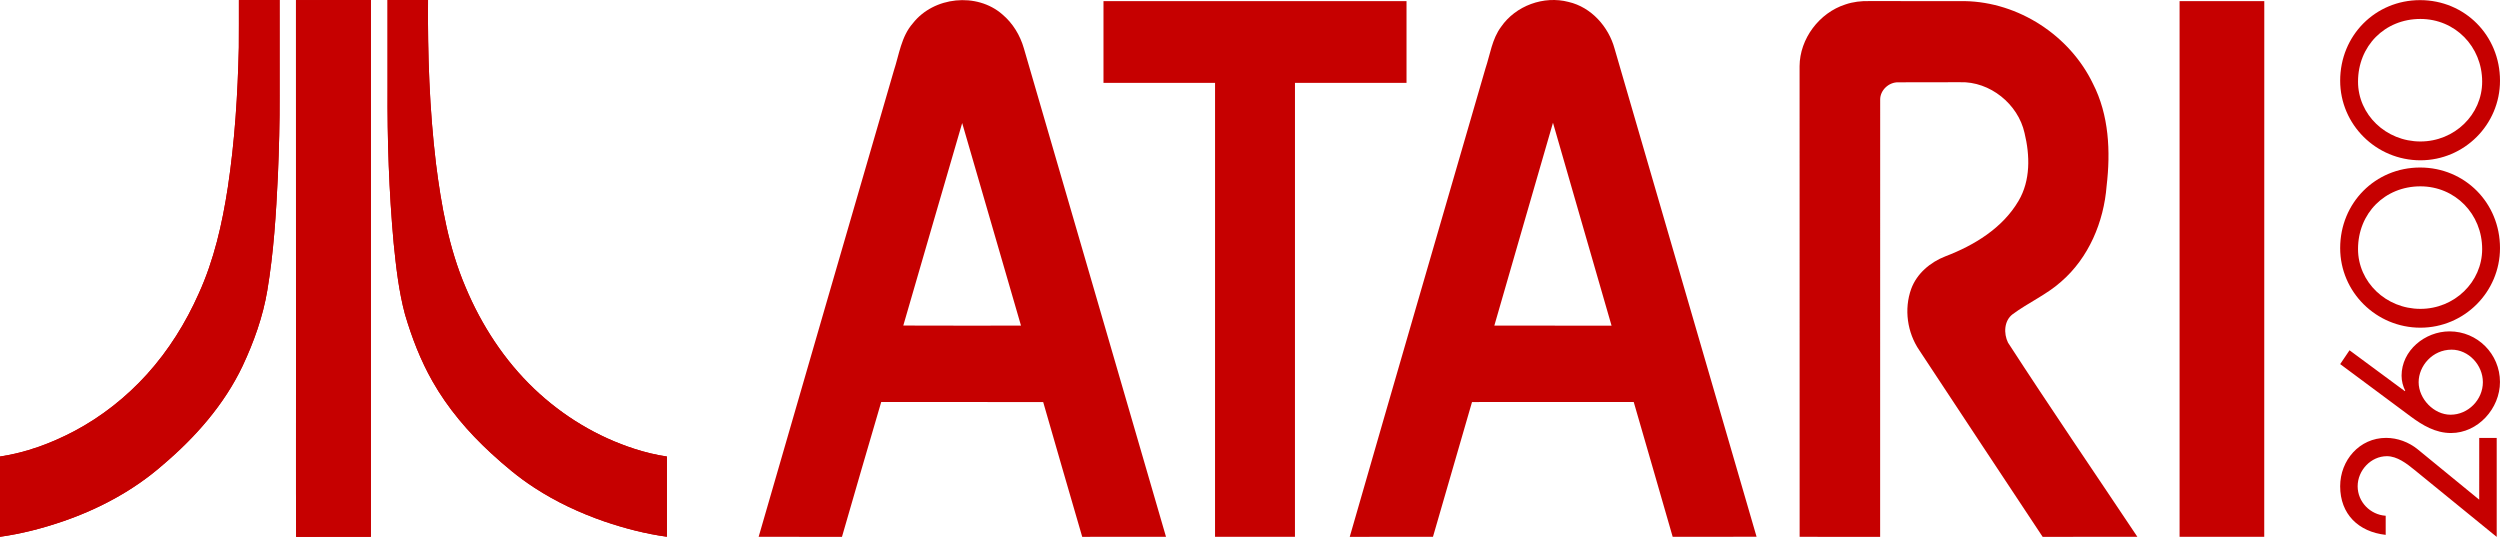
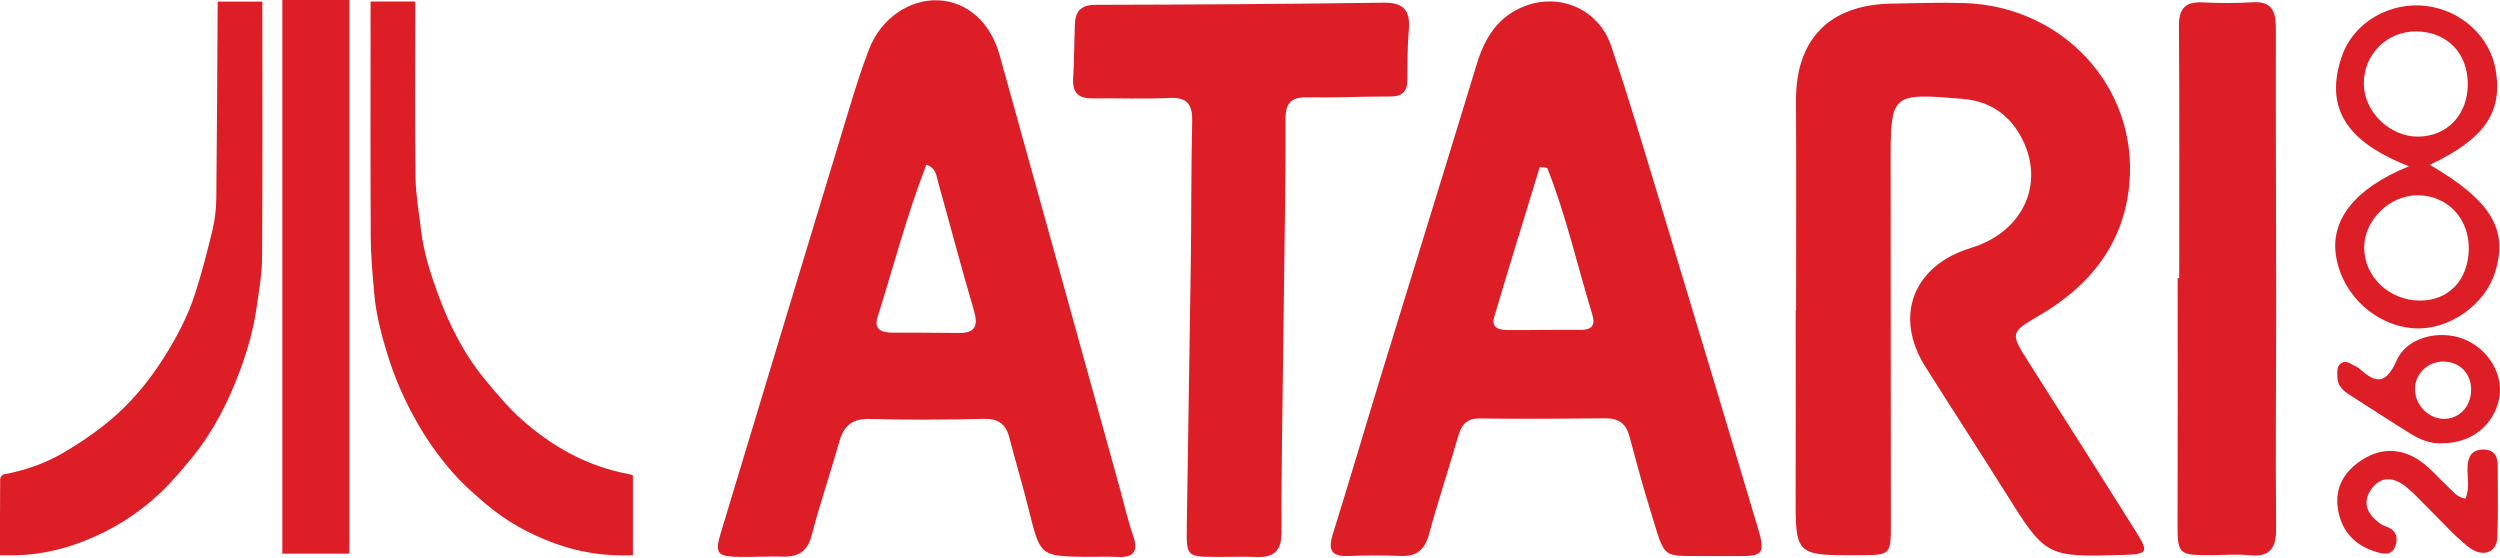
- <svg xmlns="http://www.w3.org/2000/svg" version="1.2" baseProfile="tiny" id="Ebene_1" x="0px" y="0px" width="566.924px" height="121.752px" viewBox="0 0 566.924 121.752" xml:space="preserve">
-   <g>
-     <g id="_x23_ffffffff">
-       <path fill="#C60000" d="M207.014,5.277c4.724-6.043,14.501-7.076,20.297-2.006c2.37,1.996,4.031,4.75,4.88,7.715    c10.73,36.92,21.508,73.822,32.223,110.746c-6.332,0.006-12.667-0.012-18.999,0.006c-2.987-10.18-5.903-20.377-8.852-30.565    c-12.246-0.024-24.485-0.006-36.73-0.012c-2.998,10.184-5.958,20.379-8.901,30.582c-6.298-0.021-12.596-0.005-18.895-0.011    c10.194-35.221,20.4-70.438,30.643-105.647C203.898,12.404,204.358,8.287,207.014,5.277 M218.193,27.902    c-4.49,15.295-8.889,30.619-13.354,45.922c8.9,0.043,17.796,0.016,26.692,0.016C227.078,58.527,222.647,43.215,218.193,27.902z" />
-       <path fill="#C60000" d="M340.411,6.072c3.301-4.787,9.681-7.109,15.296-5.631c5.142,1.184,9.075,5.615,10.434,10.604    c10.72,36.893,21.477,73.772,32.194,110.666c-6.342,0.049-12.679,0-19.021,0.024c-2.948-10.188-5.864-20.387-8.834-30.575    c-12.226,0.006-24.447-0.021-36.672,0.01c-2.922,10.195-5.935,20.367-8.855,30.563c-6.293,0.006-12.581-0.006-18.874,0.006    c10.188-35.414,20.497-70.797,30.768-106.187C337.923,12.357,338.339,8.834,340.411,6.072 M338.868,73.84    c8.863,0.013,17.722,0.007,26.584,0.007c-4.409-15.347-8.89-30.671-13.284-46.015C347.742,43.17,343.274,58.494,338.868,73.84z" />
-       <path fill="#C60000" d="M250.237,0.256c22.91,0,45.814,0,68.719,0c0,6.182,0,12.355,0,18.533    c-8.437,0.006-16.865-0.01-25.296,0.006c0,34.313,0.006,68.627-0.005,102.938c-6.039,0-12.083,0-18.122,0    c0-34.312-0.005-68.625,0.005-102.938c-8.436-0.016-16.866,0-25.301-0.006C250.237,12.611,250.232,6.438,250.237,0.256z" />
-       <path fill="#C60000" d="M418.475,1.01c1.74-0.602,3.599-0.807,5.437-0.764c7.223,0.025,14.446,0.006,21.667,0.01    c12.164,0.225,23.773,7.771,29.037,18.719c3.646,7.109,4.021,15.377,3.102,23.176c-0.634,8.164-4.058,16.328-10.334,21.741    c-3.313,2.952-7.443,4.743-10.992,7.375c-1.947,1.481-2.047,4.364-1.039,6.428c9.586,14.799,19.552,29.367,29.34,44.039    c-7.158,0.012-14.316-0.017-21.476,0.012c-9.37-14.074-18.643-28.219-27.976-42.313c-2.743-4.013-3.489-9.324-1.846-13.902    c1.281-3.512,4.351-6.08,7.769-7.406c6.524-2.49,12.958-6.4,16.572-12.559c2.749-4.627,2.605-10.336,1.37-15.4    c-1.45-6.574-7.855-11.746-14.625-11.52c-4.682,0.031-9.359-0.021-14.033,0.021c-2.116-0.049-4.107,1.791-4.08,3.934    c-0.022,33.047,0.011,66.096-0.01,99.141c-6.088-0.012-12.168,0-18.256-0.006c-0.012-35.576,0.012-71.154-0.012-106.73    C408.128,8.77,412.563,2.902,418.475,1.01z" />
-       <path fill="#C60000" d="M494.262,0.256c6.402,0,12.803,0,19.21,0c-0.006,40.496,0.013,80.986-0.012,121.481    c-6.396-0.018-12.796,0-19.198-0.006C494.262,81.235,494.262,40.746,494.262,0.256z" />
+ <svg xmlns="http://www.w3.org/2000/svg" viewBox="0 0 656.14 146.191" height="146.191" width="656.14" xml:space="preserve" version="1.1" id="svg2">
+   <defs id="defs6">
+     <clipPath id="clipPath16" clipPathUnits="userSpaceOnUse">
+       <path id="path18" d="m 0,116.953 524.912,0 L 524.912,0 0,0 0,116.953 Z" />
+     </clipPath>
+   </defs>
+   <g transform="matrix(1.25,0,0,-1.25,0,146.1912)" id="g10">
+     <g id="g12">
+       <g clip-path="url(#clipPath16)" id="g14">
+         <g transform="translate(132.8845,0.3707)" id="g20">
+           <path id="path22" style="fill:#de1e26;fill-opacity:1;fill-rule:evenodd;stroke:none" d="m 0,0 c -5.617,-0.251 -11.084,0.547 -16.365,2.474 -5.311,1.937 -10.213,4.628 -14.526,8.308 -1.924,1.642 -3.855,3.298 -5.596,5.126 -3.44,3.614 -6.351,7.64 -8.831,11.98 -2.549,4.462 -4.611,9.129 -6.138,14.034 -1.343,4.313 -2.487,8.679 -2.869,13.194 -0.326,3.853 -0.701,7.719 -0.72,11.581 -0.08,16.013 -0.034,32.025 -0.034,48.037 l 0,1.527 9.384,0 0,-1.381 c 0,-11.814 -0.096,-23.629 0.056,-35.441 0.048,-3.749 0.721,-7.493 1.167,-11.232 0.542,-4.544 1.913,-8.884 3.47,-13.16 2.385,-6.554 5.488,-12.744 9.946,-18.144 2.441,-2.954 4.927,-5.937 7.782,-8.469 6.461,-5.73 13.848,-9.833 22.471,-11.406 C -0.53,16.979 -0.267,16.875 0,16.795 L 0,0 Z" />
+         </g>
+         <path id="path24" style="fill:#de1e26;fill-opacity:1;fill-rule:evenodd;stroke:none" d="m 73.359,0.707 -14.078,0 0,116.246 14.078,0 0,-116.246 z" />
+         <g transform="translate(0.0019,0.3707)" id="g26">
+           <path id="path28" style="fill:#de1e26;fill-opacity:1;fill-rule:evenodd;stroke:none" d="m 0,0 c 0,5.471 -0.014,10.738 0.033,16.005 0.003,0.343 0.436,0.93 0.743,0.984 4.449,0.791 8.669,2.288 12.548,4.545 3.089,1.798 6.091,3.816 8.879,6.051 4.825,3.867 8.809,8.542 12.118,13.777 2.698,4.271 5.084,8.722 6.63,13.53 1.425,4.428 2.597,8.945 3.679,13.472 0.513,2.15 0.76,4.411 0.784,6.625 0.148,13.483 0.198,26.965 0.28,40.449 10e-4,0.242 10e-4,0.483 10e-4,0.81 l 9.383,0 0,-1.452 c 0,-17.491 0.064,-34.982 -0.054,-52.473 C 55.001,58.864 54.347,55.4 53.863,51.955 53.234,47.478 51.997,43.147 50.435,38.909 47.965,32.207 44.752,25.9 40.204,20.355 38.112,17.806 35.959,15.27 33.567,13.01 28.916,8.618 23.55,5.28 17.568,2.946 12.298,0.888 6.865,-0.174 1.201,-0.001 0.842,0.01 0.482,0 0,0" />
+         </g>
+         <g transform="translate(377.114,51.8352)" id="g30">
+           <path id="path32" style="fill:#de1e26;fill-opacity:1;fill-rule:evenodd;stroke:none" d="m 0,0 c 0,14.661 0.052,29.323 -0.016,43.983 -0.06,12.831 6.952,20.106 19.872,20.367 5.164,0.104 10.333,0.291 15.491,0.123 C 55.984,63.804 71.722,46.891 69.992,26.692 68.92,14.169 61.853,5.161 51.131,-1.082 44.951,-4.68 44.928,-4.79 48.783,-10.855 56.375,-22.8 63.984,-34.734 71.5,-46.727 c 2.575,-4.109 2.27,-4.508 -2.652,-4.658 -16.422,-0.499 -16.387,-0.477 -25.067,13.368 -5.482,8.745 -11.123,17.39 -16.629,26.12 -6.699,10.626 -2.576,21.281 9.606,24.977 10.3,3.125 15.218,12.528 11.218,21.768 -2.437,5.628 -6.76,9.002 -12.993,9.512 -15.131,1.241 -15.139,1.214 -15.131,-13.796 0.013,-25.159 0.039,-50.319 0.049,-75.479 0.003,-6.508 -0.013,-6.508 -6.71,-6.538 -13.369,-0.06 -13.334,-0.06 -13.286,13.03 0.048,12.807 0.011,25.615 0.011,38.423 L 0,0 Z" />
+         </g>
+         <g transform="translate(324.863,81.6951)" id="g34">
+           <path id="path36" style="fill:#de1e26;fill-opacity:1;fill-rule:evenodd;stroke:none" d="m 0,0 c -0.517,0.075 -1.034,0.149 -1.552,0.225 -3.209,-10.513 -6.478,-21.008 -9.584,-31.551 -0.713,-2.419 1.278,-2.713 3.015,-2.721 4.973,-0.025 9.946,0.086 14.92,0.037 2.387,-0.024 3.423,0.755 2.656,3.258 C 6.314,-20.498 3.969,-9.991 0,0 m 34.815,-81.497 c -11.363,0.198 -9.709,-1.499 -13.361,10.243 -1.53,4.917 -2.85,9.902 -4.183,14.878 -0.706,2.628 -2.227,3.829 -5.01,3.799 -8.826,-0.094 -17.653,-0.137 -26.477,-0.027 -3.056,0.039 -3.907,-1.724 -4.611,-4.169 -1.933,-6.709 -4.151,-13.338 -5.973,-20.075 -0.886,-3.272 -2.546,-4.772 -5.965,-4.626 -3.652,0.156 -7.32,0.13 -10.973,-0.009 -3.566,-0.137 -4.336,1.24 -3.293,4.564 3.481,11.101 6.743,22.271 10.155,33.395 6.678,21.766 13.445,43.505 20.071,65.287 1.687,5.541 4.402,10.003 10.063,12.2 7.321,2.841 15.55,-0.572 18.176,-8.375 4.346,-12.912 8.178,-26 12.13,-39.044 6.264,-20.678 12.469,-41.374 18.653,-62.076 1.628,-5.453 1.133,-6.034 -4.409,-5.967 -1.665,0.02 -3.329,0.002 -4.993,0.002" />
+         </g>
+         <g transform="translate(194.5026,82.3821)" id="g38">
+           <path id="path40" style="fill:#de1e26;fill-opacity:1;fill-rule:evenodd;stroke:none" d="m 0,0 c -4.068,-10.504 -6.896,-21.379 -10.263,-32.073 -0.793,-2.519 0.898,-3.194 3.052,-3.199 4.653,-0.01 9.307,-0.005 13.959,-0.07 3.527,-0.049 4.19,1.467 3.231,4.724 C 7.355,-21.711 5.016,-12.721 2.497,-3.782 2.116,-2.427 2.104,-0.733 0,0 m 33.245,-82.344 c -9.385,0.176 -9.337,0.187 -11.798,10.111 -1.239,4.996 -2.743,9.926 -4.019,14.914 -0.733,2.861 -2.317,4.013 -5.358,3.944 -7.989,-0.181 -15.988,-0.237 -23.975,-0.019 -3.697,0.101 -5.44,-1.443 -6.385,-4.811 -1.841,-6.558 -4.073,-13.011 -5.787,-19.6 -0.89,-3.423 -2.797,-4.581 -6.067,-4.489 -2.988,0.084 -5.983,-0.102 -8.975,-0.062 -4.861,0.063 -5.358,0.678 -4.005,5.16 8.983,29.751 17.982,59.497 27.013,89.234 1.254,4.129 2.551,8.258 4.113,12.277 2.493,6.414 8.519,10.499 14.577,10.186 5.987,-0.309 10.866,-4.55 12.81,-11.52 8.435,-30.247 16.798,-60.514 25.185,-90.774 0.931,-3.359 1.683,-6.78 2.829,-10.064 1.181,-3.386 0.141,-4.684 -3.322,-4.506 -1.994,0.103 -3.996,0.019 -6.836,0.019" />
+         </g>
+         <g transform="translate(269.0759,5.427)" id="g42">
+           <path id="path44" style="fill:#de1e26;fill-opacity:1;fill-rule:evenodd;stroke:none" d="m 0,0 c 0.045,-3.871 -1.334,-5.564 -5.184,-5.418 -2.828,0.106 -5.664,0.003 -8.496,0.018 -6.251,0.031 -6.303,0.038 -6.212,6.528 0.257,18.309 0.589,36.616 0.838,54.925 0.136,9.991 0.066,19.985 0.292,29.972 0.083,3.606 -1.04,5.133 -4.849,4.94 -5.317,-0.268 -10.658,-0.024 -15.988,-0.099 -2.896,-0.041 -4.335,1.058 -4.155,4.133 0.224,3.818 0.222,7.649 0.369,11.472 0.106,2.775 1.346,4.036 4.382,4.043 20.146,0.039 40.292,0.17 60.436,0.45 4.228,0.059 5.63,-1.648 5.297,-5.65 C 26.44,101.835 26.427,98.327 26.425,94.832 26.423,92.327 25.39,91.256 22.827,91.265 17.012,91.285 11.193,90.996 5.381,91.087 1.953,91.142 0.8,89.863 0.838,86.406 0.994,71.927 -0.163,14.32 0,0" />
+         </g>
+         <g transform="translate(457.5602,58.5589)" id="g46">
+           <path id="path48" style="fill:#de1e26;fill-opacity:1;fill-rule:evenodd;stroke:none" d="m 0,0 c 0,17.636 0.071,35.272 -0.058,52.908 -0.026,3.689 1.311,5.158 4.959,4.985 3.487,-0.166 6.998,-0.194 10.48,0.025 4.259,0.268 4.917,-2.09 4.909,-5.595 -0.04,-18.97 0.061,-37.94 0.066,-56.909 0.005,-15.974 -0.158,-31.949 -0.012,-47.921 0.039,-4.313 -1.37,-6.144 -5.778,-5.67 -2.465,0.265 -4.987,0.023 -7.483,0.017 -7.552,-0.019 -7.461,-0.017 -7.433,7.776 0.062,16.794 0.02,33.589 0.02,50.383 0.109,0 0.22,0 0.33,0.001" />
+         </g>
+         <g transform="translate(518.1472,99.1487)" id="g50">
+           <path id="path52" style="fill:#de1e26;fill-opacity:1;fill-rule:evenodd;stroke:none" d="m 0,0 c 0.067,6.563 -4.283,11.106 -10.74,11.212 -6.169,0.101 -11.154,-4.848 -11.091,-11.013 0.06,-5.846 5.423,-11.093 11.325,-11.079 C -4.402,-10.865 -0.066,-6.375 0,0 m 0.211,-34.393 c 0.037,6.405 -4.516,11.161 -10.719,11.194 -5.906,0.032 -11.257,-5.204 -11.244,-11.005 0.013,-6.095 5.278,-11.089 11.703,-11.101 6.082,-0.011 10.223,4.393 10.26,10.912 m -8.18,17.595 c 12.928,-7.554 16.496,-13.58 13.69,-22.604 -2.137,-6.87 -9.742,-12.151 -16.885,-11.726 -8.082,0.481 -15.086,6.851 -16.471,14.979 -1.313,7.71 3.837,14.37 15.26,19.04 -10.784,4.274 -18.313,10.584 -14.113,22.965 2.548,7.511 10.415,11.664 17.918,10.678 C -1.305,15.578 4.658,10.07 5.842,3.222 7.392,-5.747 3.582,-11.347 -7.969,-16.798" />
+         </g>
+         <g transform="translate(517.652,12.2488)" id="g54">
+           <path id="path56" style="fill:#de1e26;fill-opacity:1;fill-rule:evenodd;stroke:none" d="M 0,0 C 0.986,2.343 0.351,4.513 0.44,6.624 0.529,8.766 1.25,10.203 3.55,10.311 5.901,10.422 6.79,9.053 6.782,6.867 6.763,1.878 6.914,-3.12 6.702,-8.101 6.561,-11.43 3.548,-12.476 0.513,-10.042 c -2.969,2.381 -5.514,5.294 -8.247,7.971 -1.546,1.514 -2.996,3.146 -4.665,4.509 -2.524,2.058 -5.313,2.472 -7.373,-0.465 -2.024,-2.884 -0.738,-5.351 1.912,-7.222 0.402,-0.285 0.876,-0.49 1.342,-0.658 1.997,-0.716 2.428,-2.276 1.826,-4.013 -0.759,-2.184 -2.655,-1.686 -4.223,-1.198 -4.35,1.355 -7.086,4.312 -7.838,8.83 -0.777,4.667 1.393,8.135 5.176,10.515 4.043,2.545 8.311,2.37 12.181,-0.38 C -7.25,6.323 -5.529,4.21 -3.565,2.42 -2.603,1.543 -1.853,0.349 0,0" />
+         </g>
+         <g transform="translate(518.8492,35.136)" id="g58">
+           <path id="path60" style="fill:#de1e26;fill-opacity:1;fill-rule:evenodd;stroke:none" d="m 0,0 c -0.008,3.48 -2.442,5.908 -5.917,5.904 -3.309,-0.004 -5.998,-2.753 -5.871,-6 0.127,-3.235 2.914,-6.017 6.049,-6.035 C -2.459,-6.151 0.008,-3.516 0,0 m -5.88,-11.24 c -2.328,-0.208 -4.675,0.638 -6.824,1.974 -4.243,2.635 -8.42,5.379 -12.634,8.061 -1.452,0.925 -2.733,1.945 -2.743,3.876 -0.004,0.987 -0.187,2.098 0.66,2.793 0.936,0.768 1.88,0.136 2.756,-0.346 0.438,-0.24 0.927,-0.432 1.286,-0.763 3.495,-3.201 5.598,-3.104 7.753,1.817 2.109,4.815 8.858,6.454 13.966,4.494 C 3.644,8.631 6.937,3.083 5.859,-2.002 4.699,-7.481 0.062,-11.22 -5.88,-11.24" />
+         </g>
+       </g>
    </g>
-     <g>
-       <path fill="#C60000" d="M54.173,0.008c3.076-0.01,6.153,0,9.229-0.008c0.013,7.234,0,14.469,0.005,21.701    c0.032,6.039-0.139,12.076-0.389,18.107c-0.412,8.711-0.957,17.439-2.4,26.05c-0.991,5.937-3.044,11.662-5.592,17.099    c-4.156,8.76-10.686,16.172-18.027,22.405c-6.567,5.779-14.405,9.986-22.649,12.835c-4.664,1.604-9.463,2.844-14.35,3.532    c0.005-6.065,0.005-12.137,0-18.203c5.883-0.883,11.538-2.971,16.791-5.729c6.233-3.295,11.844-7.729,16.566-12.953    c4.877-5.395,8.764-11.641,11.714-18.272c3.474-7.625,5.333-15.861,6.597-24.109c1.584-10.482,2.244-21.088,2.489-31.684    C54.192,7.188,54.162,3.596,54.173,0.008z" />
-       <path fill="#C60000" d="M67.116,0.02c5.662-0.037,11.328-0.006,16.992-0.016c0.002,40.574,0.002,81.149,0,121.728    c-5.65,0.012-11.303-0.027-16.953,0.021c-0.072-12.938-0.01-25.879-0.03-38.815C67.118,55.295,67.136,27.658,67.116,0.02z" />
-       <path fill="#C60000" d="M87.888,0.004c3.06-0.002,6.118-0.008,9.176,0.002c-0.099,12.371,0.322,24.766,1.797,37.057    c1.207,9.547,2.909,19.164,6.711,28.059c3.604,8.605,8.801,16.604,15.572,23.051c6.466,6.166,14.302,10.906,22.815,13.635    c2.375,0.76,4.805,1.355,7.274,1.715c-0.003,6.064-0.006,12.129,0,18.191c-4.852-0.658-9.61-1.908-14.24-3.482    c-5.514-1.918-10.847-4.401-15.745-7.588c-3.576-2.301-6.828-5.053-9.952-7.924c-5.149-4.748-9.758-10.146-13.219-16.256    c-2.708-4.758-4.683-9.9-6.23-15.145c-1.418-5.271-2.023-10.717-2.573-16.135c-1.064-11.709-1.462-23.477-1.386-35.23    C87.888,13.305,87.886,6.652,87.888,0.004z" />
-       <path fill="#C60000" d="M54.173,0.008c-0.01,3.588,0.02,7.18-0.016,10.77c-0.245,10.596-0.904,21.201-2.489,31.684    c-1.264,8.248-3.124,16.484-6.597,24.109c-2.95,6.635-6.837,12.879-11.714,18.272c-4.722,5.228-10.333,9.658-16.566,12.953    C11.538,100.56,5.883,102.646,0,103.526c0.005,6.066,0.005,12.138,0,18.203c4.887-0.688,9.686-1.928,14.35-3.532    c8.244-2.849,16.082-7.056,22.649-12.834c7.341-6.234,13.871-13.646,18.027-22.406c2.547-5.437,4.601-11.162,5.592-17.099    c1.443-8.61,1.989-17.339,2.4-26.05c0.25-6.031,0.421-12.068,0.389-18.107C63.402,14.469,63.415,7.234,63.402,0    C60.325,0.008,57.249-0.002,54.173,0.008" />
-       <path fill="#C60000" d="M67.116,0.02c0.02,27.641,0.002,55.275,0.01,82.917c0.02,12.938-0.042,25.879,0.03,38.815    c5.65-0.051,11.302-0.012,16.953-0.021c0.002-40.574,0.002-81.15,0-121.728C78.444,0.014,72.778-0.018,67.116,0.02" />
-       <path fill="#C60000" d="M87.888,0.004c-0.002,6.648,0,13.301,0,19.949c-0.076,11.754,0.322,23.521,1.386,35.23    c0.55,5.418,1.155,10.863,2.573,16.134c1.547,5.244,3.522,10.388,6.23,15.146c3.46,6.109,8.07,11.509,13.219,16.256    c3.124,2.871,6.376,5.623,9.952,7.923c4.898,3.188,10.231,5.672,15.745,7.59c4.63,1.574,9.388,2.824,14.24,3.481    c-0.006-6.063-0.003-12.127,0-18.19c-2.47-0.359-4.899-0.955-7.274-1.715c-8.513-2.729-16.35-7.47-22.815-13.636    c-6.771-6.446-11.967-14.444-15.572-23.051c-3.802-8.895-5.504-18.512-6.711-28.061c-1.475-12.289-1.896-24.684-1.797-37.055    C94.007-0.004,90.948,0.002,87.888,0.004" />
-     </g>
-     <path fill="#C60000" d="M562.213,99.303h3.963v22.449l-18.669-15.213c-1.751-1.431-3.919-3.09-6.225-3.09   c-3.642,0-6.638,3.229-6.638,6.821c0,3.552,2.856,6.455,6.358,6.687v4.334c-6.177-0.69-10.324-4.703-10.324-11.021   c0-5.897,4.38-10.971,10.418-10.971c2.582,0,5.164,0.969,7.146,2.58l13.969,11.434L562.213,99.303L562.213,99.303z" />
-     <path fill="#C60000" d="M532.8,79.433l12.538,9.266l0.095-0.092c-0.509-1.017-0.829-2.166-0.829-3.412   c0-5.715,5.302-10.049,10.879-10.049c6.36,0,11.434,5.164,11.434,11.479c0,5.992-4.979,11.572-11.108,11.572   c-3.506,0-6.454-1.752-9.176-3.779l-15.949-11.85L532.8,79.433z M555.943,79.293c-4.334,0-7.47,3.688-7.47,7.375   c0,3.781,3.458,7.377,7.236,7.377c4.013,0,7.332-3.41,7.332-7.377C563.044,82.795,559.814,79.293,555.943,79.293z" />
-     <path fill="#C60000" d="M530.68,56.256c0,9.955,8.162,18.054,18.195,18.054c9.953,0,18.049-8.099,18.049-18.054   c0-10.242-7.96-18.268-18.121-18.268C538.641,37.988,530.68,46.014,530.68,56.256z M548.876,42.256   c7.854,0,14.003,6.248,14.003,14.223c0,7.479-6.281,13.563-14.003,13.563c-7.801,0-14.147-6.084-14.147-13.563   C534.729,48.369,540.811,42.256,548.876,42.256z" />
-     <path fill="#C60000" d="M530.68,18.299c0,9.953,8.162,18.051,18.195,18.051c9.953,0,18.049-8.098,18.049-18.051   c0-10.244-7.96-18.27-18.121-18.27C538.641,0.029,530.68,8.055,530.68,18.299z M548.876,4.297c7.854,0,14.003,6.246,14.003,14.223   c0,7.479-6.281,13.563-14.003,13.563c-7.801,0-14.147-6.084-14.147-13.563C534.729,10.412,540.811,4.297,548.876,4.297z" />
  </g>
</svg>
